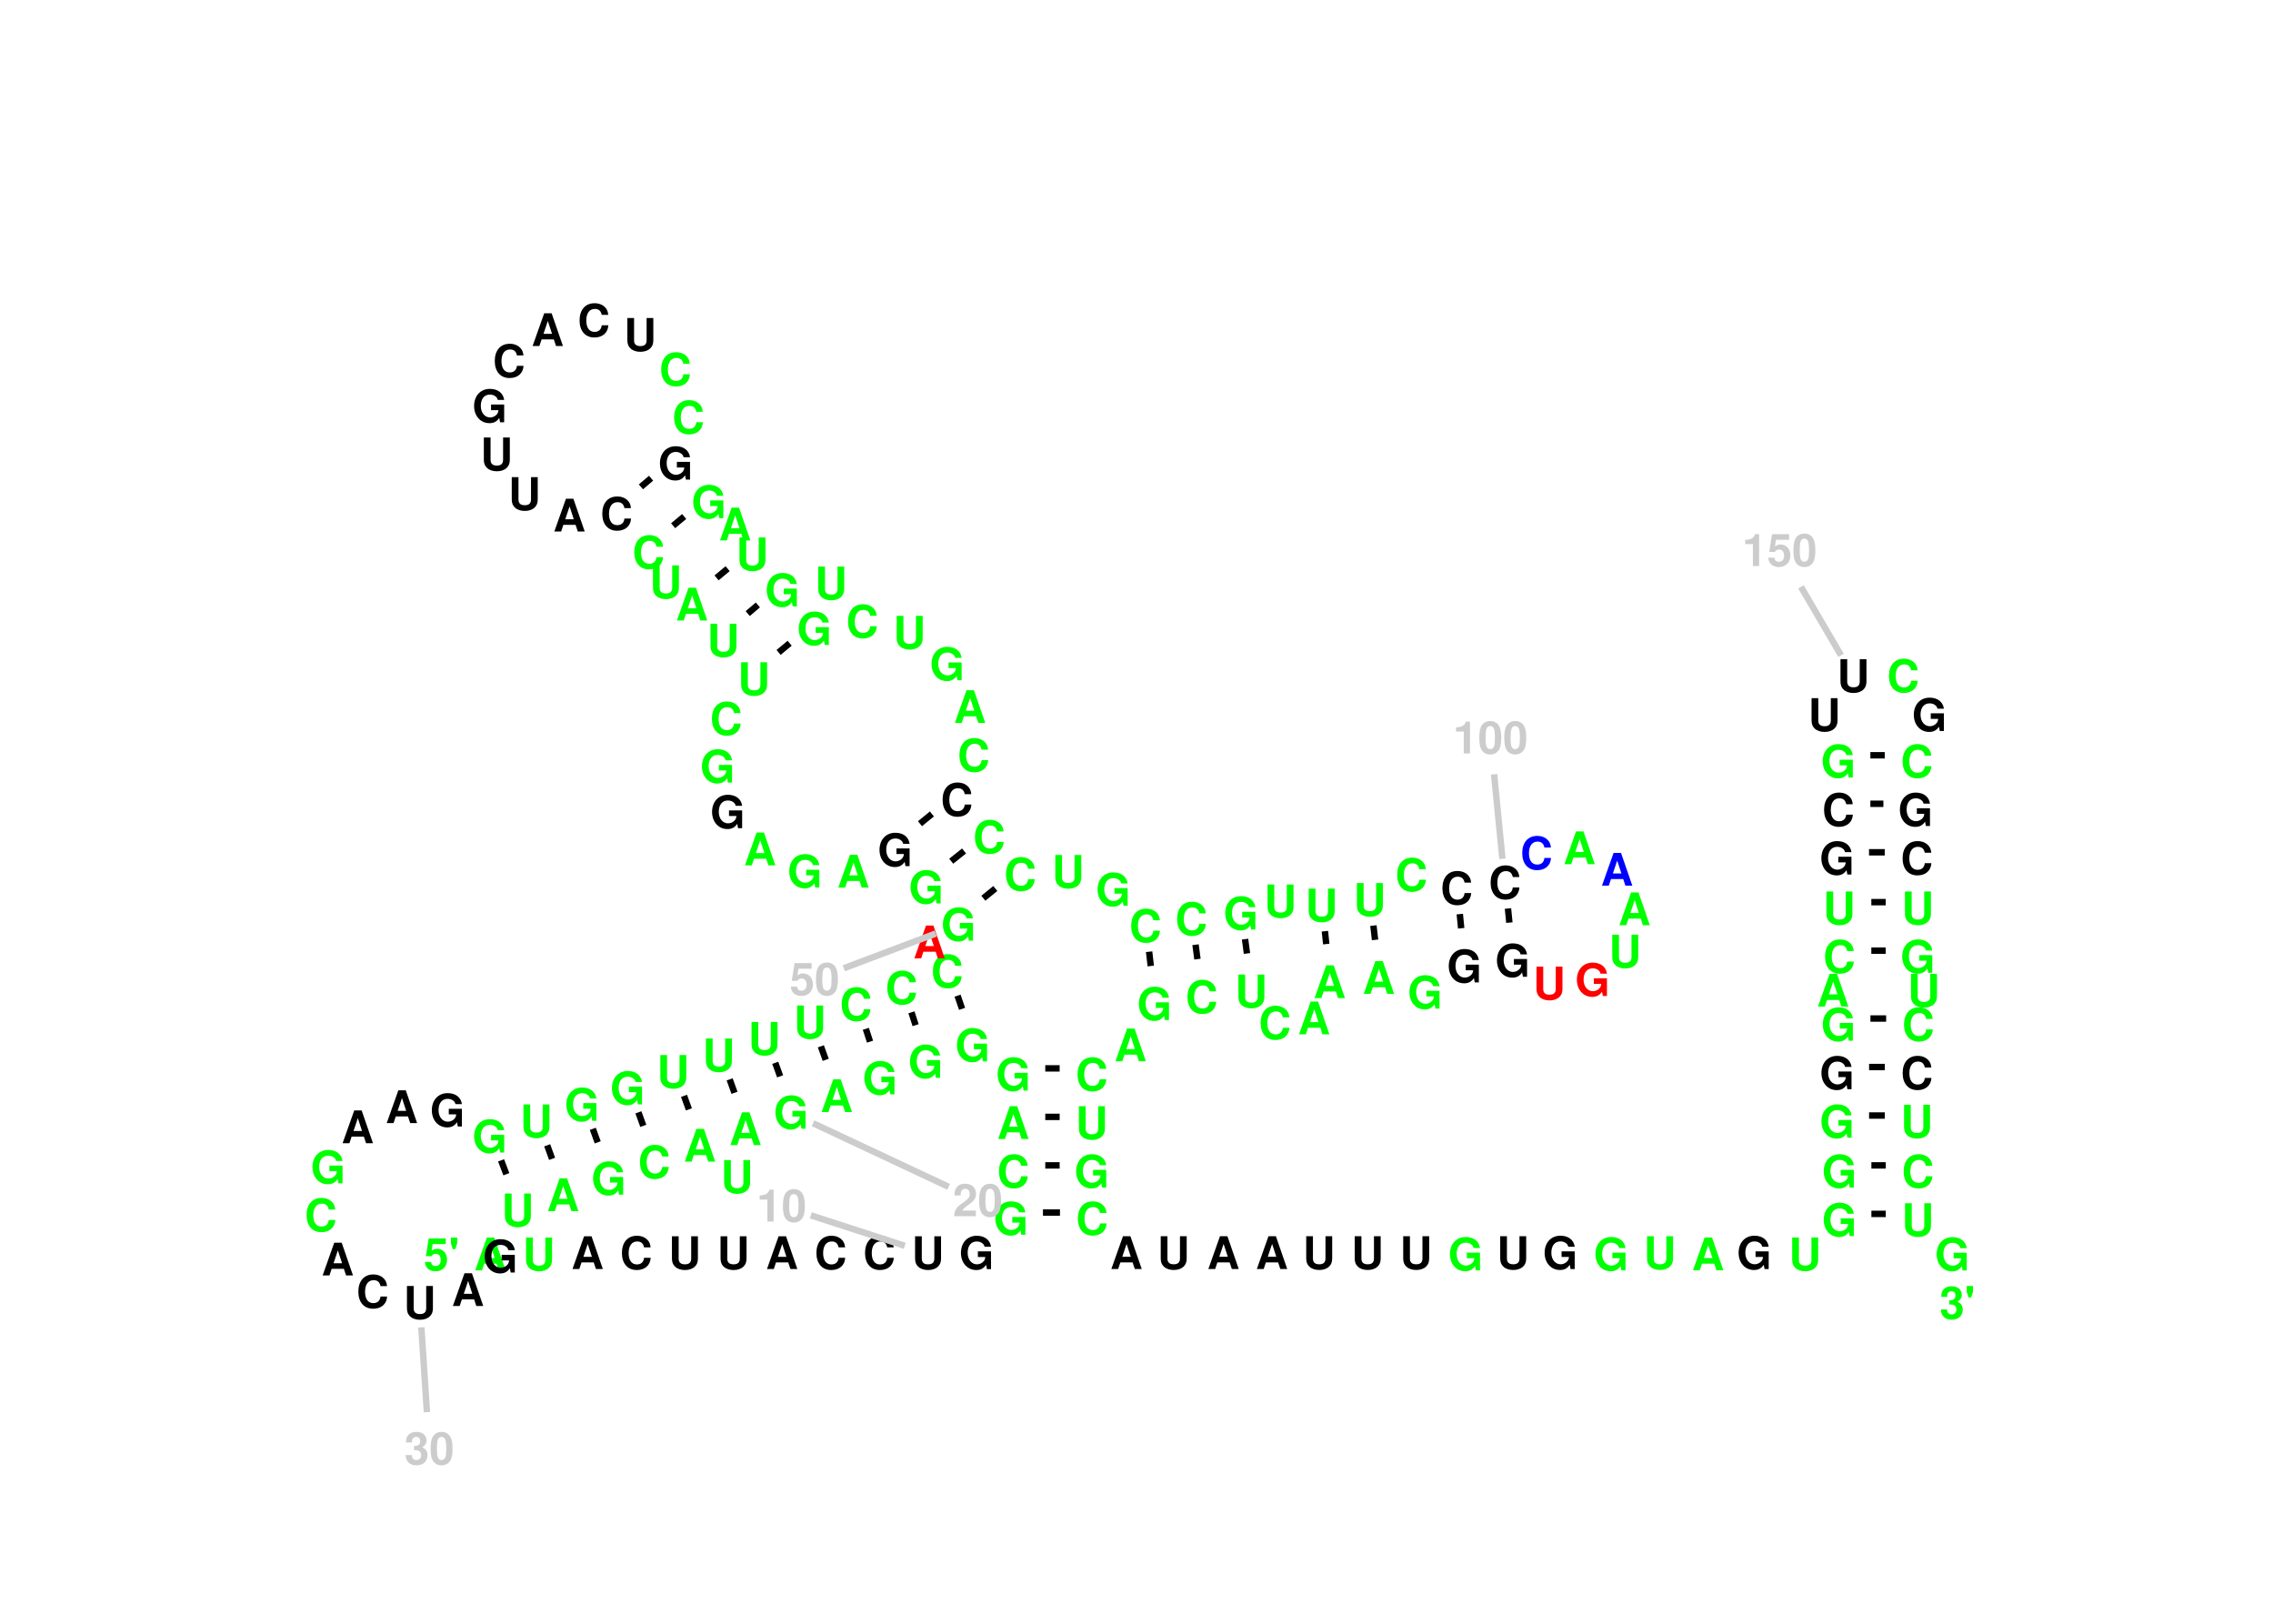
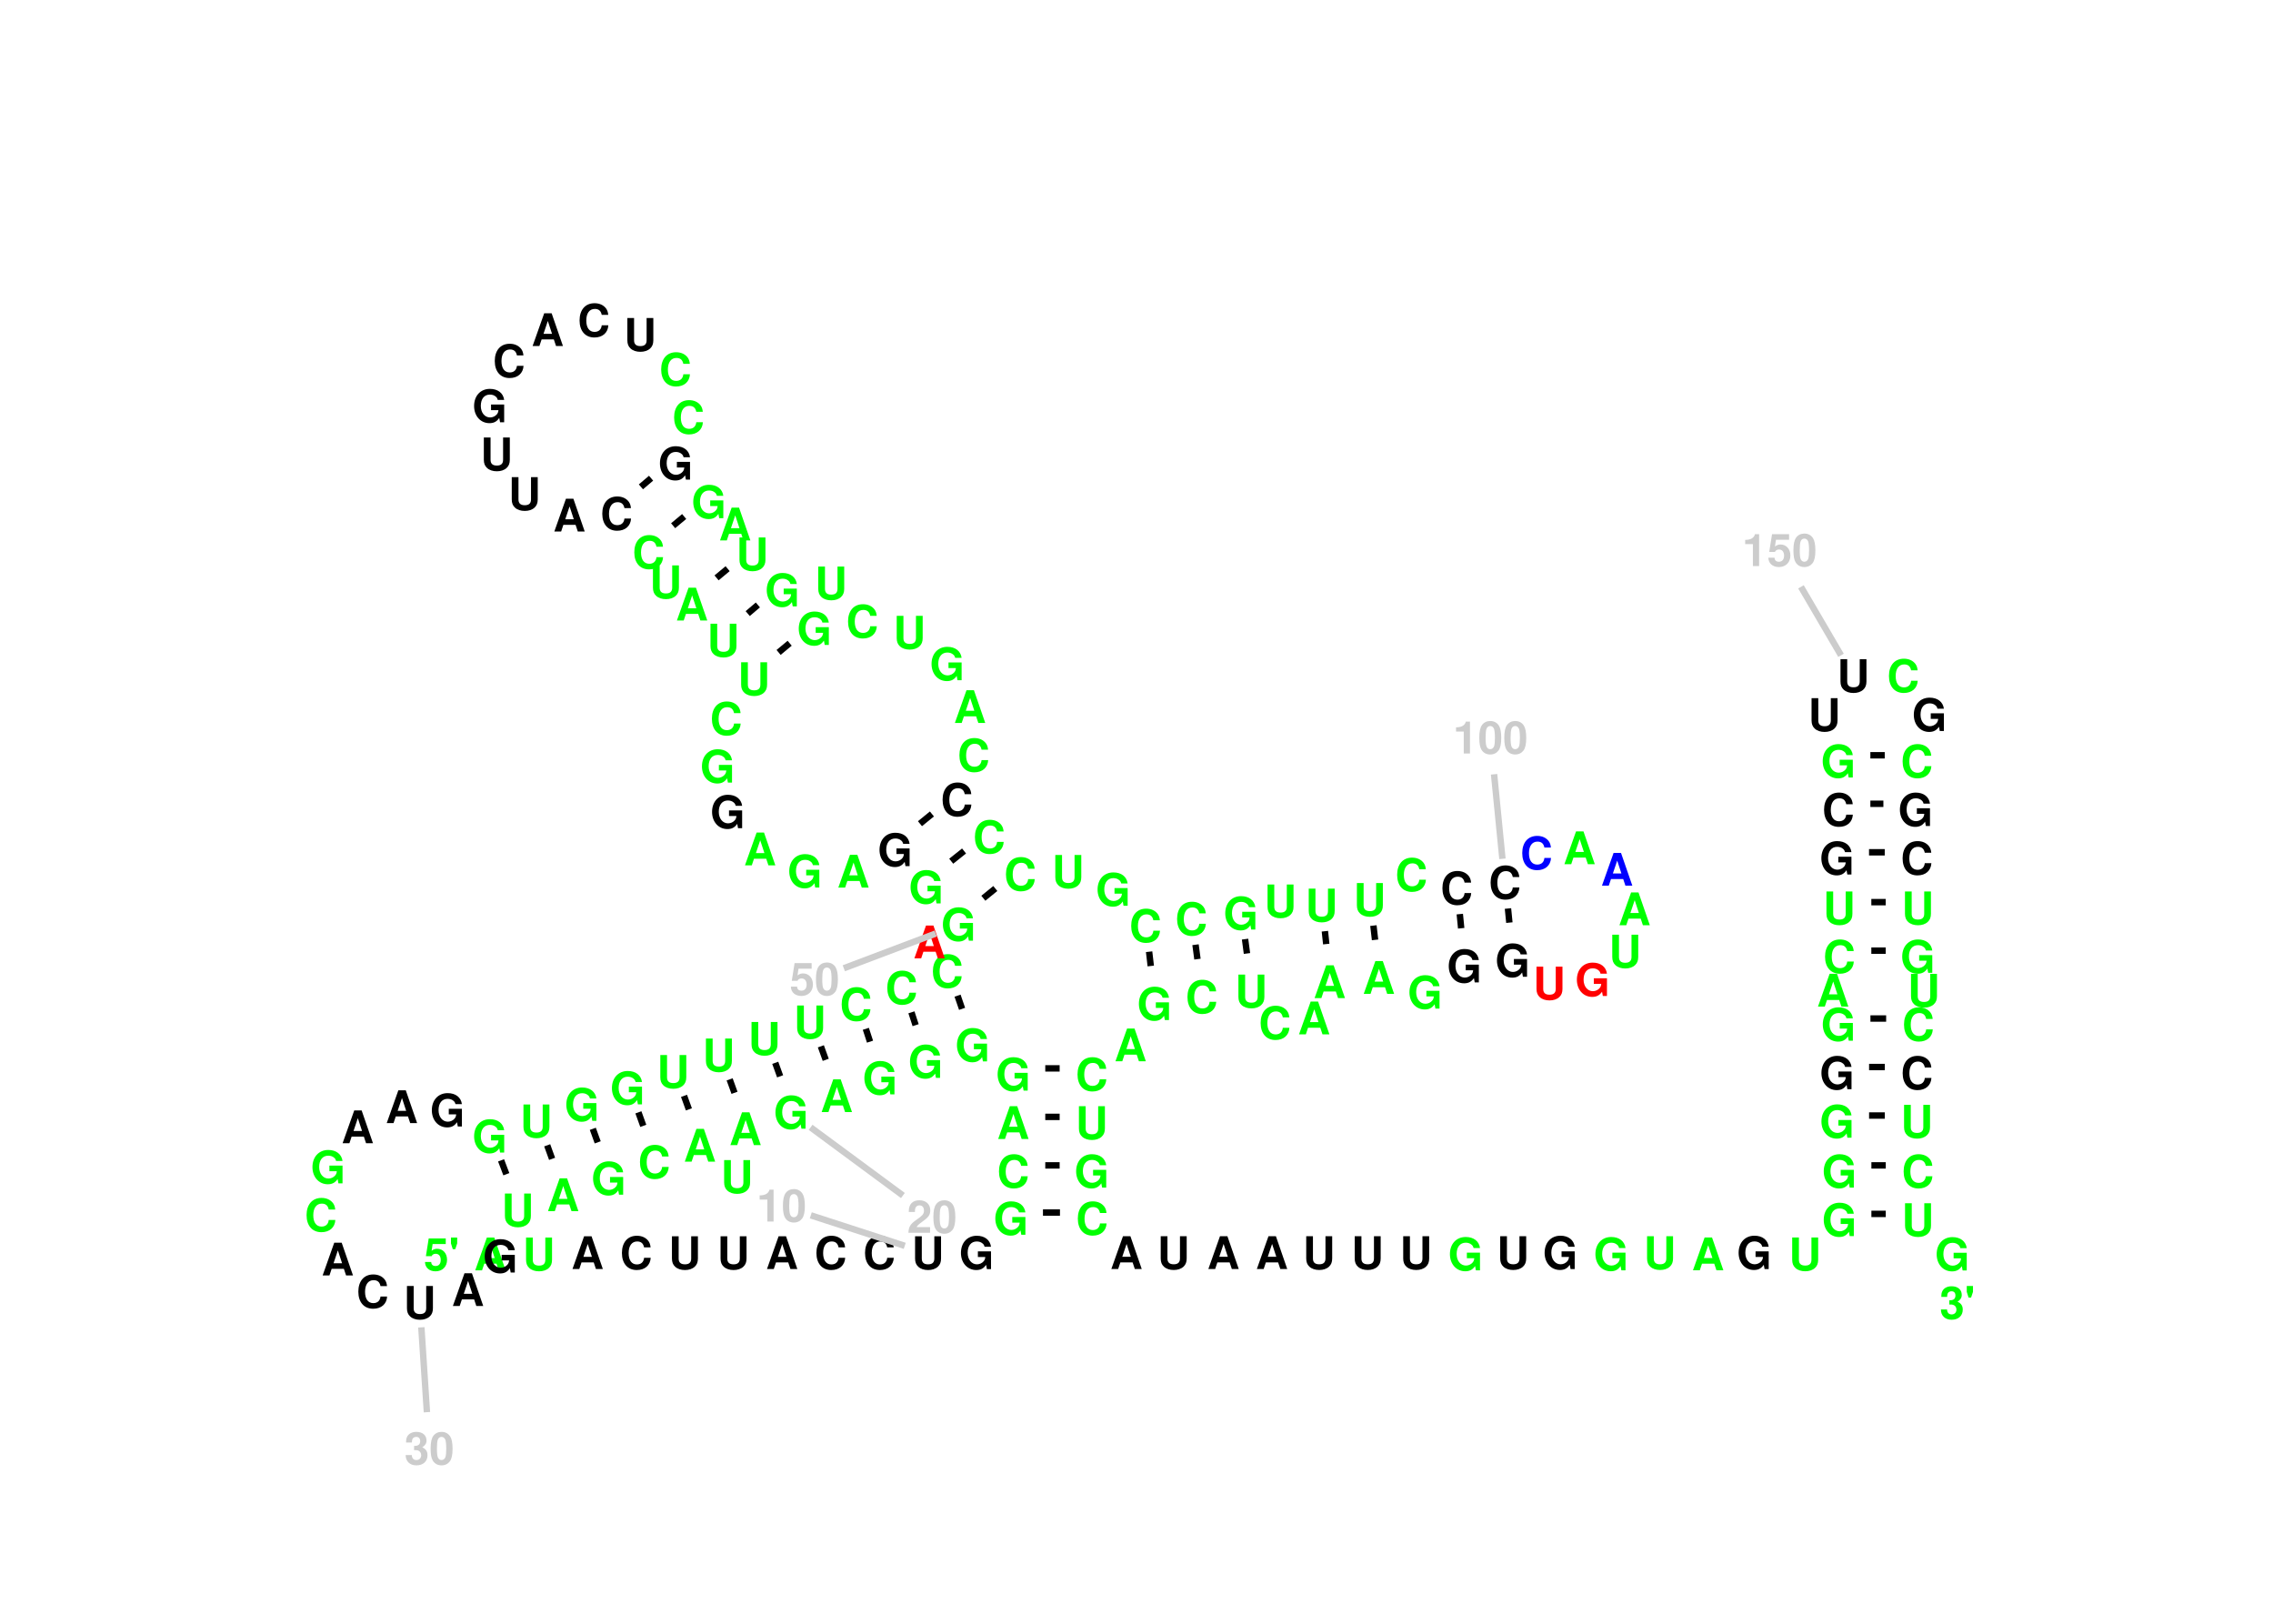
<svg xmlns="http://www.w3.org/2000/svg" width="354.3" height="253.094" style="font-size: 7px; font-weight: bold; font-family: Helvetica; ">
  <g>
    <style type="text/css">


text.red {fill: rgb(255, 0, 0); }
text.green {fill: rgb(0, 255, 0); }
text.blue {fill: rgb(0, 0, 255); }
text.black {fill: rgb(0, 0, 0); }
text.gray {fill: rgb(204, 204, 204); }
text.brown {fill: rgb(211.65, 104.55, 30.6); }
text {fill: rgb(0, 0, 0); text-anchor: middle; dominant-baseline: middle; }
circle.red {stroke: rgb(255, 0, 0); fill: none; }
circle.green {stroke: rgb(0, 255, 0); fill: none; }
circle.blue {stroke: rgb(0, 0, 255); fill: none; }
circle.black {stroke: rgb(0, 0, 0); fill: none; }
circle.gray {stroke: rgb(204, 204, 204); fill: none; }
circle.brown {stroke: rgb(211.65, 104.55, 30.6); fill: none; }
circle {stroke: rgb(0, 0, 0); }
line.red {stroke: rgb(255, 0, 0); }
line.green {stroke: rgb(0, 255, 0); }
line.blue {stroke: rgb(0, 0, 255); }
line.black {stroke: rgb(0, 0, 0); }
line.gray {stroke: rgb(204, 204, 204); }
line.brown {stroke: rgb(211.65, 104.55, 30.6); }
line {stroke: rgb(0, 0, 0); }
text.numbering-label {fill: rgb(204, 204, 204);}
line.numbering-line {stroke: rgb(204, 204, 204);}
- 
+ .template {visibility:hidden}

</style>
  </g>
  <g>
    <text x="68.838" y="195.542" class="green">5'</text>
  </g>
  <g>
    <text x="76.418" y="195.542" class="green">A</text>
  </g>
  <g>
    <text x="83.997" y="195.542" class="green">U</text>
  </g>
  <g>
    <text x="91.574" y="195.344" class="black">A</text>
  </g>
  <g>
    <text x="99.154" y="195.344" class="black">C</text>
  </g>
  <g>
    <text x="106.733" y="195.344" class="black">U</text>
  </g>
  <g>
    <text x="114.313" y="195.344" class="black">U</text>
  </g>
  <g>
    <text x="121.892" y="195.344" class="black">A</text>
  </g>
  <g>
    <text x="129.472" y="195.344" class="black">C</text>
  </g>
  <g>
    <text x="137.051" y="195.344" class="black">C</text>
  </g>
  <g>
-     <text x="121.833" y="187.943" class="numbering-label">10</text>
-   </g>
-   <g>
-     <line x1="141.026" y1="194.173" x2="126.381" y2="189.419" class="numbering-line" />
+     <text x="121.833" y="187.943" class="numbering-label sequential">10</text>
+   </g>
+   <g>
+     <line x1="141.026" y1="194.173" x2="126.381" y2="189.419" class="numbering-line sequential" />
  </g>
  <g>
    <text x="144.631" y="195.344" class="black">U</text>
  </g>
  <g>
    <text x="152.21" y="195.344" class="black">G</text>
  </g>
  <g>
    <text x="157.57" y="189.984" class="green">G</text>
  </g>
  <g>
    <line x1="162.57" y1="188.984" x2="165.22" y2="188.984" class="black" />
  </g>
  <g>
    <text x="157.93" y="182.634" class="green">C</text>
  </g>
  <g>
    <line x1="162.93" y1="181.634" x2="165.17" y2="181.634" class="black" />
  </g>
  <g>
    <text x="157.93" y="175.074" class="green">A</text>
  </g>
  <g>
    <line x1="162.93" y1="174.074" x2="165.17" y2="174.074" class="black" />
  </g>
  <g>
    <text x="157.93" y="167.514" class="green">G</text>
  </g>
  <g>
    <line x1="162.93" y1="166.514" x2="165.17" y2="166.514" class="black" />
  </g>
  <g>
    <text x="151.59" y="162.964" class="green">G</text>
  </g>
  <g>
    <line x1="149.963" y1="157.236" x2="149.257" y2="155.182" class="black" />
  </g>
  <g>
    <text x="144.27" y="165.534" class="green">G</text>
  </g>
  <g>
    <line x1="142.721" y1="159.78" x2="142.069" y2="157.778" class="black" />
  </g>
  <g>
    <text x="137.16" y="168.104" class="green">G</text>
  </g>
  <g>
    <line x1="135.611" y1="162.35" x2="134.959" y2="160.348" class="black" />
  </g>
  <g>
    <text x="130.41" y="170.884" class="green">A</text>
  </g>
  <g>
    <line x1="128.71" y1="165.182" x2="127.95" y2="163.076" class="black" />
  </g>
  <g>
-     <text x="152.414" y="187.11" class="numbering-label">20</text>
-   </g>
-   <g>
-     <line x1="126.731" y1="175.063" x2="147.866" y2="184.977" class="numbering-line" />
+     <text x="145.286" y="189.686" class="numbering-label sequential">20</text>
+   </g>
+   <g>
+     <line x1="126.349" y1="175.705" x2="140.738" y2="186.328" class="numbering-line sequential" />
  </g>
  <g>
    <text x="123.3" y="173.454" class="green">G</text>
  </g>
  <g>
    <line x1="121.6" y1="167.752" x2="120.84" y2="165.646" class="black" />
  </g>
  <g>
    <text x="116.19" y="176.024" class="green">A</text>
  </g>
  <g>
    <line x1="114.489" y1="170.322" x2="113.731" y2="168.226" class="black" />
  </g>
  <g>
    <text x="114.87" y="183.474" class="green">U</text>
  </g>
  <g>
    <text x="109.08" y="178.604" class="green">A</text>
  </g>
  <g>
    <line x1="107.38" y1="172.902" x2="106.62" y2="170.796" class="black" />
  </g>
  <g>
    <text x="101.97" y="181.174" class="green">C</text>
  </g>
  <g>
    <line x1="100.27" y1="175.472" x2="99.51" y2="173.366" class="black" />
  </g>
  <g>
    <text x="94.87" y="183.744" class="green">G</text>
  </g>
  <g>
    <line x1="93.167" y1="178.043" x2="92.403" y2="175.935" class="black" />
  </g>
  <g>
    <text x="87.76" y="186.314" class="green">A</text>
  </g>
  <g>
    <line x1="86.057" y1="180.613" x2="85.293" y2="178.505" class="black" />
  </g>
  <g>
    <text x="80.7" y="188.684" class="green">U</text>
  </g>
  <g>
    <line x1="78.925" y1="183.01" x2="78.105" y2="180.848" class="black" />
  </g>
  <g>
    <text x="77.98" y="195.874" class="black">G</text>
  </g>
  <g>
    <text x="72.93" y="201.104" class="black">A</text>
  </g>
  <g>
-     <text x="66.92" y="225.784" class="numbering-label">30</text>
-   </g>
-   <g>
-     <line x1="65.678" y1="206.876" x2="66.547" y2="220.099" class="numbering-line" />
+     <text x="66.92" y="225.784" class="numbering-label sequential">30</text>
+   </g>
+   <g>
+     <line x1="65.678" y1="206.876" x2="66.547" y2="220.099" class="numbering-line sequential" />
  </g>
  <g>
    <text x="65.43" y="203.094" class="black">U</text>
  </g>
  <g>
    <text x="58.07" y="201.374" class="black">C</text>
  </g>
  <g>
    <text x="52.63" y="196.344" class="black">A</text>
  </g>
  <g>
    <text x="50" y="189.444" class="green">C</text>
  </g>
  <g>
    <text x="51.13" y="181.974" class="green">G</text>
  </g>
  <g>
    <text x="55.74" y="175.734" class="black">A</text>
  </g>
  <g>
    <text x="62.62" y="172.594" class="black">A</text>
  </g>
  <g>
    <text x="69.74" y="173.114" class="black">G</text>
  </g>
  <g>
    <text x="76.33" y="177.174" class="green">G</text>
  </g>
  <g>
    <text x="83.59" y="174.804" class="green">U</text>
  </g>
  <g>
    <text x="90.7" y="172.234" class="green">G</text>
  </g>
  <g>
    <text x="97.81" y="169.664" class="green">G</text>
  </g>
  <g>
    <text x="104.92" y="167.094" class="green">U</text>
  </g>
  <g>
    <text x="112.03" y="164.524" class="green">U</text>
  </g>
  <g>
    <text x="119.14" y="161.944" class="green">U</text>
  </g>
  <g>
    <text x="126.25" y="159.374" class="green">U</text>
  </g>
  <g>
    <text x="133.41" y="156.594" class="green">C</text>
  </g>
  <g>
    <text x="140.52" y="154.024" class="green">C</text>
  </g>
  <g>
    <text x="147.63" y="151.454" class="green">C</text>
  </g>
  <g>
    <text x="144.865" y="146.919" class="red">A</text>
  </g>
  <g>
-     <text x="126.98" y="152.63" class="numbering-label">50</text>
-   </g>
-   <g>
-     <line x1="145.855" y1="145.494" x2="131.528" y2="150.91" class="numbering-line" />
+     <text x="126.98" y="152.63" class="numbering-label sequential">50</text>
+   </g>
+   <g>
+     <line x1="145.855" y1="145.494" x2="131.528" y2="150.91" class="numbering-line sequential" />
  </g>
  <g>
    <text x="149.4" y="144.154" class="green">G</text>
  </g>
  <g>
    <line x1="153.278" y1="139.998" x2="155.142" y2="138.48" class="black" />
  </g>
  <g>
    <text x="144.36" y="138.344" class="green">G</text>
  </g>
  <g>
    <line x1="148.269" y1="134.227" x2="150.271" y2="132.631" class="black" />
  </g>
  <g>
    <text x="139.52" y="132.534" class="black">G</text>
  </g>
  <g>
    <line x1="143.398" y1="128.378" x2="145.262" y2="126.86" class="black" />
  </g>
  <g>
    <text x="133.01" y="135.894" class="green">A</text>
  </g>
  <g>
    <text x="125.45" y="135.864" class="green">G</text>
  </g>
  <g>
    <text x="118.46" y="132.424" class="green">A</text>
  </g>
  <g>
    <text x="113.42" y="126.614" class="black">G</text>
  </g>
  <g>
    <text x="111.84" y="119.514" class="green">G</text>
  </g>
  <g>
    <text x="113.18" y="112.074" class="green">C</text>
  </g>
  <g>
    <text x="117.52" y="105.884" class="green">U</text>
  </g>
  <g>
    <line x1="121.363" y1="101.686" x2="123.087" y2="100.252" class="black" />
  </g>
  <g>
    <text x="112.74" y="99.874" class="green">U</text>
  </g>
  <g>
    <line x1="116.548" y1="95.633" x2="118.132" y2="94.285" class="black" />
  </g>
  <g>
    <text x="107.85" y="94.264" class="green">A</text>
  </g>
  <g>
    <line x1="111.693" y1="90.066" x2="113.417" y2="88.632" class="black" />
  </g>
  <g>
    <text x="103.772" y="90.781" class="green">U</text>
  </g>
  <g>
    <text x="101.084" y="86.14" class="green">C</text>
  </g>
  <g>
    <line x1="104.924" y1="81.938" x2="106.644" y2="80.502" class="black" />
  </g>
  <g>
    <text x="96.094" y="80.12" class="black">C</text>
  </g>
  <g>
    <line x1="99.902" y1="75.879" x2="101.486" y2="74.531" class="black" />
  </g>
  <g>
    <text x="88.744" y="80.39" class="black">A</text>
  </g>
  <g>
    <text x="81.764" y="77.03" class="black">U</text>
  </g>
  <g>
    <text x="77.414" y="70.85" class="black">U</text>
  </g>
  <g>
    <text x="76.324" y="63.35" class="black">G</text>
  </g>
  <g>
    <text x="79.334" y="56.32" class="black">C</text>
  </g>
  <g>
    <text x="85.354" y="51.49" class="black">A</text>
  </g>
  <g>
    <text x="92.554" y="50" class="black">C</text>
  </g>
  <g>
    <text x="99.784" y="52.23" class="black">U</text>
  </g>
  <g>
    <text x="105.274" y="57.64" class="green">C</text>
  </g>
  <g>
    <text x="107.294" y="65.11" class="green">C</text>
  </g>
  <g>
    <text x="105.294" y="72.29" class="black">G</text>
  </g>
  <g>
    <text x="110.484" y="78.3" class="green">G</text>
  </g>
  <g>
    <text x="114.569" y="81.787" class="green">A</text>
  </g>
  <g>
    <text x="117.26" y="86.434" class="green">U</text>
  </g>
  <g>
    <text x="121.94" y="92.044" class="green">G</text>
  </g>
  <g>
    <text x="129.54" y="90.964" class="green">U</text>
  </g>
  <g>
    <text x="126.93" y="98.054" class="green">G</text>
  </g>
  <g>
    <text x="134.4" y="96.914" class="green">C</text>
  </g>
  <g>
    <text x="141.77" y="98.644" class="green">U</text>
  </g>
  <g>
    <text x="147.63" y="103.554" class="green">G</text>
  </g>
  <g>
    <text x="151.18" y="110.234" class="green">A</text>
  </g>
  <g>
    <text x="151.76" y="117.774" class="green">C</text>
  </g>
  <g>
    <text x="149.14" y="124.704" class="black">C</text>
  </g>
  <g>
    <text x="154.18" y="130.514" class="green">C</text>
  </g>
  <g>
    <text x="159.02" y="136.324" class="green">C</text>
  </g>
  <g>
    <text x="166.49" y="135.914" class="green">U</text>
  </g>
  <g>
    <text x="173.51" y="138.714" class="green">G</text>
  </g>
  <g>
    <text x="178.54" y="144.364" class="green">C</text>
  </g>
  <g>
    <line x1="179.116" y1="148.331" x2="179.374" y2="150.557" class="black" />
  </g>
  <g>
    <text x="185.69" y="143.284" class="green">C</text>
  </g>
  <g>
    <line x1="186.35" y1="147.24" x2="186.65" y2="149.488" class="black" />
  </g>
  <g>
    <text x="193.41" y="142.414" class="green">G</text>
  </g>
  <g>
    <line x1="194.071" y1="146.37" x2="194.369" y2="148.608" class="black" />
  </g>
  <g>
    <text x="199.574" y="140.517" class="green">U</text>
  </g>
  <g>
    <text x="205.991" y="141.162" class="green">U</text>
  </g>
  <g>
    <line x1="206.515" y1="145.135" x2="206.727" y2="147.14" class="black" />
  </g>
  <g>
    <text x="213.501" y="140.292" class="green">U</text>
  </g>
  <g>
    <line x1="214.077" y1="144.259" x2="214.335" y2="146.486" class="black" />
  </g>
  <g>
    <text x="219.991" y="136.412" class="green">C</text>
  </g>
  <g>
    <text x="227.051" y="138.492" class="black">C</text>
  </g>
  <g>
    <line x1="227.542" y1="142.468" x2="227.76" y2="144.676" class="black" />
  </g>
  <g>
-     <text x="232.326" y="114.994" class="numbering-label">100</text>
-   </g>
-   <g>
-     <line x1="234.189" y1="133.851" x2="232.888" y2="120.678" class="numbering-line" />
+     <text x="232.326" y="114.994" class="numbering-label sequential">100</text>
+   </g>
+   <g>
+     <line x1="234.189" y1="133.851" x2="232.888" y2="120.678" class="numbering-line sequential" />
  </g>
  <g>
    <text x="234.561" y="137.622" class="black">C</text>
  </g>
  <g>
    <line x1="235.052" y1="141.598" x2="235.27" y2="143.797" class="black" />
  </g>
  <g>
    <text x="239.492" y="133.022" class="blue">C</text>
  </g>
  <g>
    <text x="246.19" y="132.244" class="green">A</text>
  </g>
  <g>
    <text x="252.044" y="135.592" class="blue">A</text>
  </g>
  <g>
    <text x="254.769" y="141.761" class="green">A</text>
  </g>
  <g>
    <text x="253.303" y="148.343" class="green">U</text>
  </g>
  <g>
    <text x="248.218" y="152.772" class="red">G</text>
  </g>
  <g>
    <text x="241.496" y="153.319" class="red">U</text>
  </g>
  <g>
    <text x="235.761" y="149.772" class="black">G</text>
  </g>
  <g>
    <text x="228.251" y="150.652" class="black">G</text>
  </g>
  <g>
    <text x="222.121" y="154.732" class="green">G</text>
  </g>
  <g>
    <text x="214.911" y="152.452" class="green">A</text>
  </g>
  <g>
    <text x="207.251" y="153.112" class="green">A</text>
  </g>
  <g>
    <text x="204.824" y="158.767" class="green">A</text>
  </g>
  <g>
    <text x="198.714" y="159.493" class="green">C</text>
  </g>
  <g>
    <text x="195.03" y="154.564" class="green">U</text>
  </g>
  <g>
    <text x="187.31" y="155.444" class="green">C</text>
  </g>
  <g>
    <text x="179.95" y="156.524" class="green">G</text>
  </g>
  <g>
    <text x="176.21" y="162.964" class="green">A</text>
  </g>
  <g>
    <text x="170.17" y="167.514" class="green">C</text>
  </g>
  <g>
    <text x="170.17" y="175.074" class="green">U</text>
  </g>
  <g>
    <text x="170.17" y="182.634" class="green">G</text>
  </g>
  <g>
    <text x="170.22" y="189.984" class="green">C</text>
  </g>
  <g>
    <text x="175.57" y="195.334" class="black">A</text>
  </g>
  <g>
    <text x="182.92" y="195.334" class="black">U</text>
  </g>
  <g>
    <text x="190.69" y="195.334" class="black">A</text>
  </g>
  <g>
    <text x="198.25" y="195.334" class="black">A</text>
  </g>
  <g>
    <text x="205.6" y="195.334" class="black">U</text>
  </g>
  <g>
    <text x="213.16" y="195.334" class="black">U</text>
  </g>
  <g>
    <text x="220.72" y="195.334" class="black">U</text>
  </g>
  <g>
    <text x="228.43" y="195.534" class="green">G</text>
  </g>
  <g>
    <text x="235.84" y="195.334" class="black">U</text>
  </g>
  <g>
    <text x="243.19" y="195.334" class="black">G</text>
  </g>
  <g>
    <text x="251.11" y="195.534" class="green">G</text>
  </g>
  <g>
    <text x="258.73" y="195.334" class="green">U</text>
  </g>
  <g>
    <text x="266.23" y="195.534" class="green">A</text>
  </g>
  <g>
    <text x="273.43" y="195.334" class="black">G</text>
  </g>
  <g>
    <text x="281.35" y="195.534" class="green">U</text>
  </g>
  <g>
    <text x="286.7" y="190.194" class="green">G</text>
  </g>
  <g>
    <line x1="291.7" y1="189.194" x2="293.94" y2="189.194" class="black" />
  </g>
  <g>
    <text x="286.7" y="182.634" class="green">G</text>
  </g>
  <g>
    <line x1="291.7" y1="181.634" x2="293.94" y2="181.634" class="black" />
  </g>
  <g>
    <text x="286.34" y="174.864" class="green">G</text>
  </g>
  <g>
    <line x1="291.34" y1="173.864" x2="293.79" y2="173.864" class="black" />
  </g>
  <g>
    <text x="286.34" y="167.304" class="black">G</text>
  </g>
  <g>
    <line x1="291.34" y1="166.304" x2="293.79" y2="166.304" class="black" />
  </g>
  <g>
    <text x="286.55" y="159.744" class="green">G</text>
  </g>
  <g>
    <line x1="291.55" y1="158.744" x2="294" y2="158.744" class="black" />
  </g>
  <g>
    <text x="285.715" y="154.442" class="green">A</text>
  </g>
  <g>
    <text x="286.69" y="149.165" class="green">C</text>
  </g>
  <g>
    <line x1="291.69" y1="148.165" x2="293.93" y2="148.165" class="black" />
  </g>
  <g>
    <text x="286.69" y="141.605" class="green">U</text>
  </g>
  <g>
    <line x1="291.69" y1="140.605" x2="293.93" y2="140.605" class="black" />
  </g>
  <g>
    <text x="286.33" y="133.835" class="black">G</text>
  </g>
  <g>
    <line x1="291.33" y1="132.835" x2="293.78" y2="132.835" class="black" />
  </g>
  <g>
    <text x="286.54" y="126.275" class="black">C</text>
  </g>
  <g>
    <line x1="291.54" y1="125.275" x2="293.57" y2="125.275" class="black" />
  </g>
  <g>
    <text x="286.54" y="118.715" class="green">G</text>
  </g>
  <g>
    <line x1="291.54" y1="117.715" x2="293.78" y2="117.715" class="black" />
  </g>
  <g>
    <text x="284.37" y="111.475" class="black">U</text>
  </g>
  <g>
-     <text x="277.396" y="85.779" class="numbering-label">150</text>
-   </g>
-   <g>
-     <line x1="286.966" y1="102.134" x2="280.723" y2="91.463" class="numbering-line" />
+     <text x="277.396" y="85.779" class="numbering-label sequential">150</text>
+   </g>
+   <g>
+     <line x1="286.966" y1="102.134" x2="280.723" y2="91.463" class="numbering-line sequential" />
  </g>
  <g>
    <text x="288.88" y="105.405" class="black">U</text>
  </g>
  <g>
    <text x="296.65" y="105.405" class="green">C</text>
  </g>
  <g>
    <text x="300.74" y="111.475" class="black">G</text>
  </g>
  <g>
    <text x="298.78" y="118.715" class="green">C</text>
  </g>
  <g>
    <text x="298.57" y="126.275" class="black">G</text>
  </g>
  <g>
    <text x="298.78" y="133.835" class="black">C</text>
  </g>
  <g>
    <text x="298.93" y="141.605" class="green">U</text>
  </g>
  <g>
    <text x="298.93" y="149.165" class="green">G</text>
  </g>
  <g>
    <text x="299.87" y="154.448" class="green">U</text>
  </g>
  <g>
    <text x="299" y="159.744" class="green">C</text>
  </g>
  <g>
    <text x="298.79" y="167.304" class="black">C</text>
  </g>
  <g>
    <text x="298.79" y="174.864" class="green">U</text>
  </g>
  <g>
    <text x="298.94" y="182.634" class="green">C</text>
  </g>
  <g>
    <text x="298.94" y="190.194" class="green">U</text>
  </g>
  <g>
    <text x="304.3" y="195.554" class="green">G</text>
  </g>
  <g>
    <text x="305.112" y="203.089" class="green">3'</text>
  </g>
</svg>
